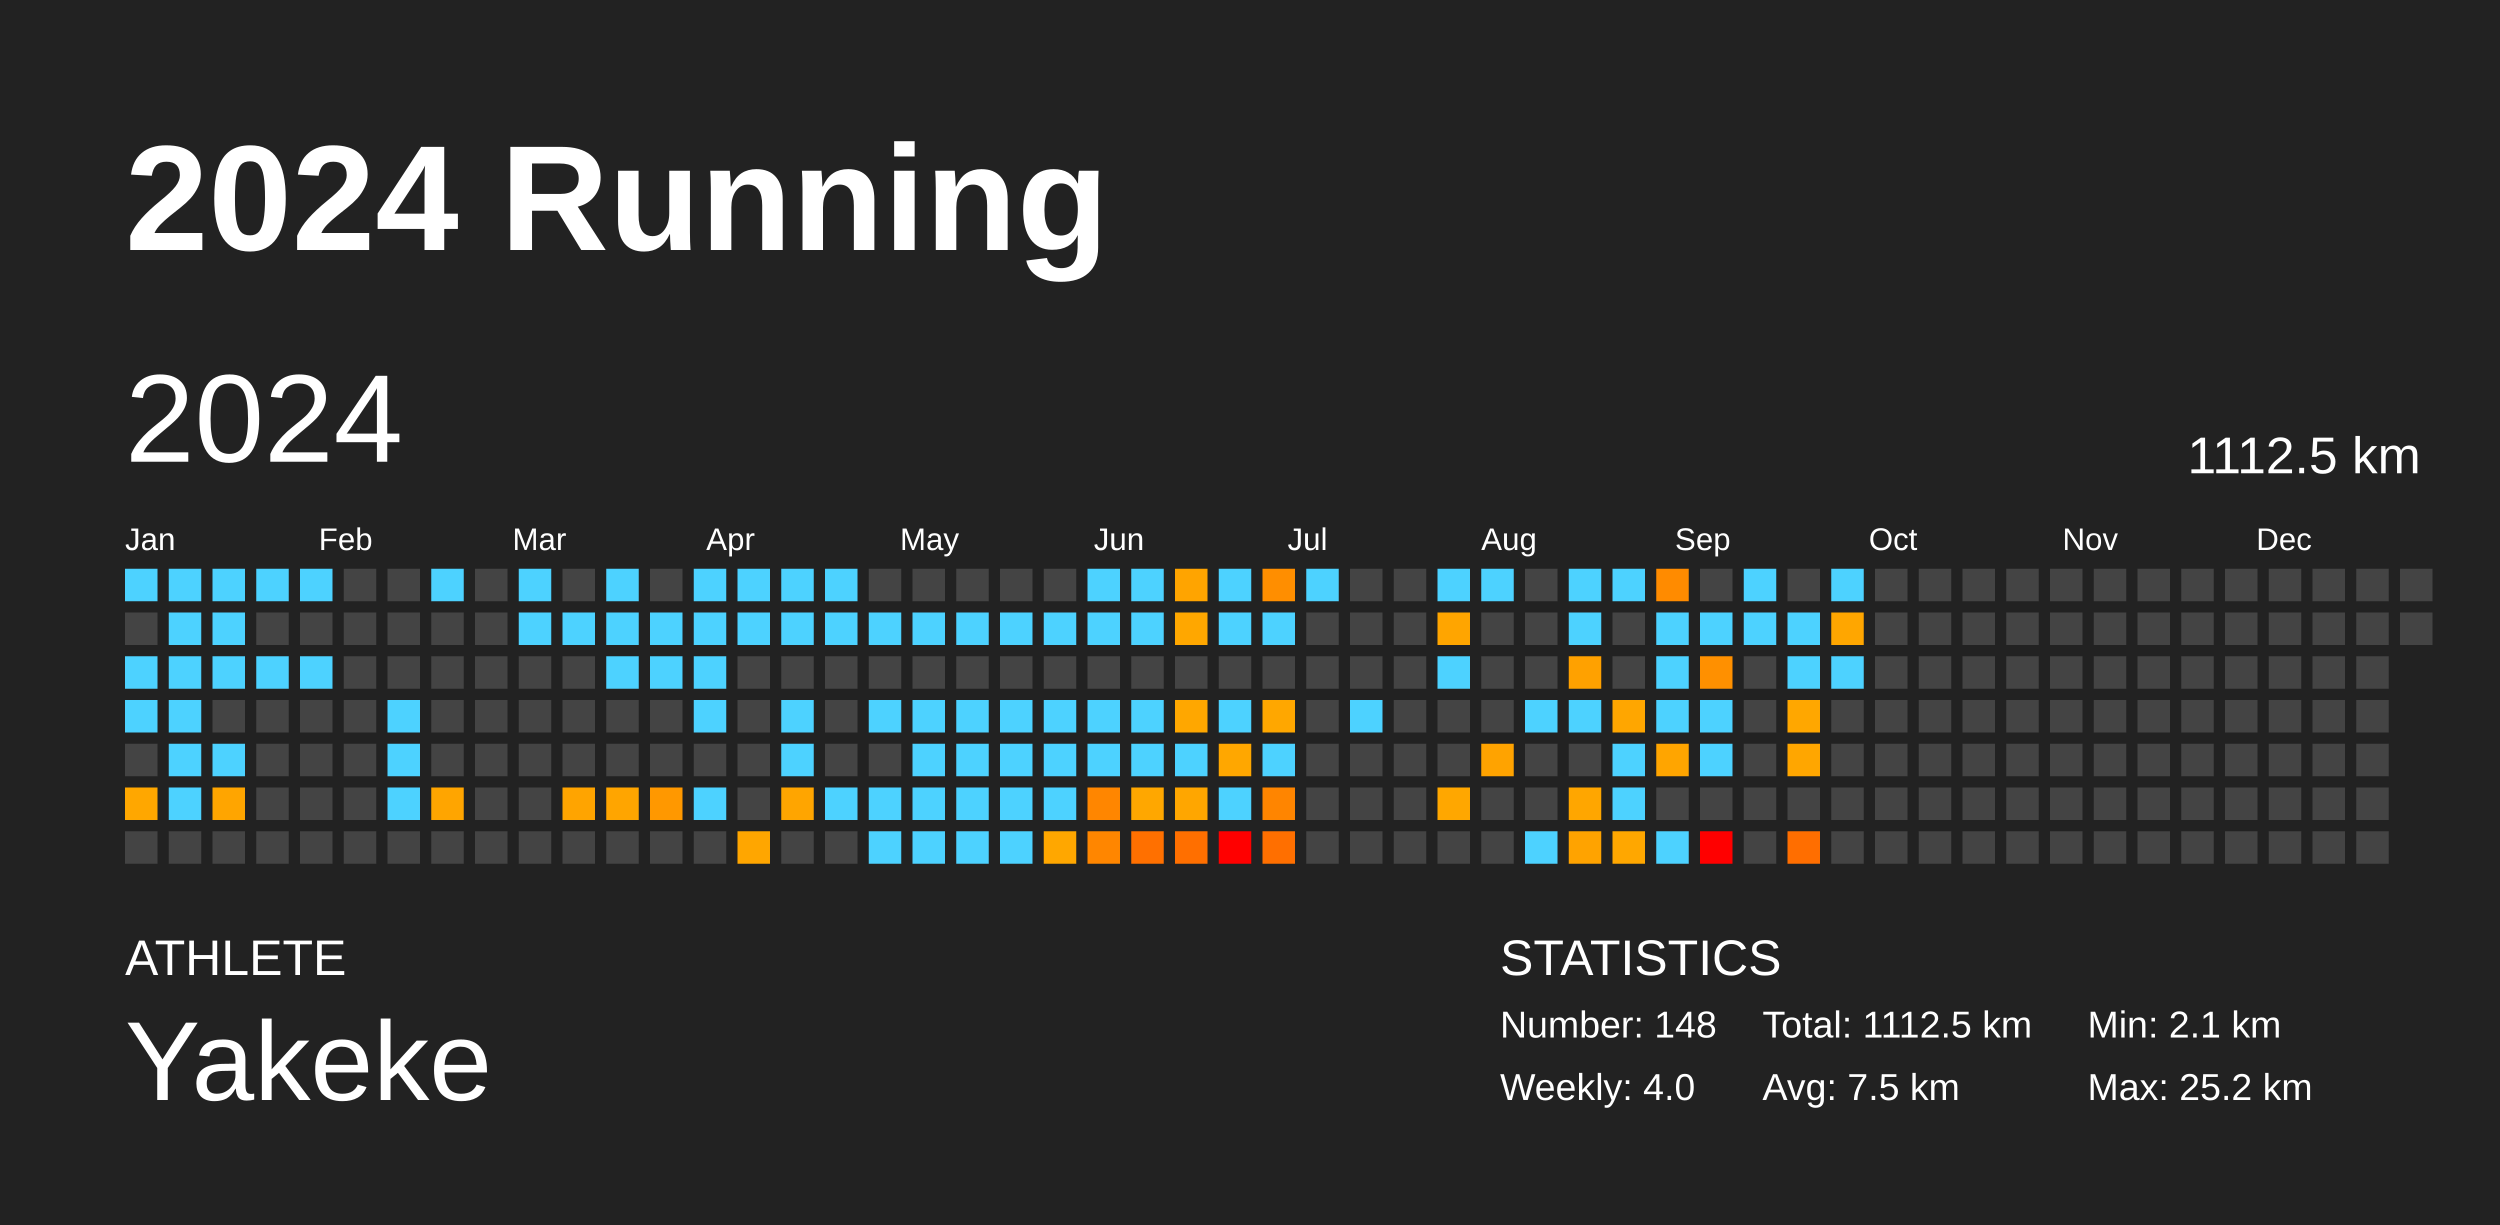
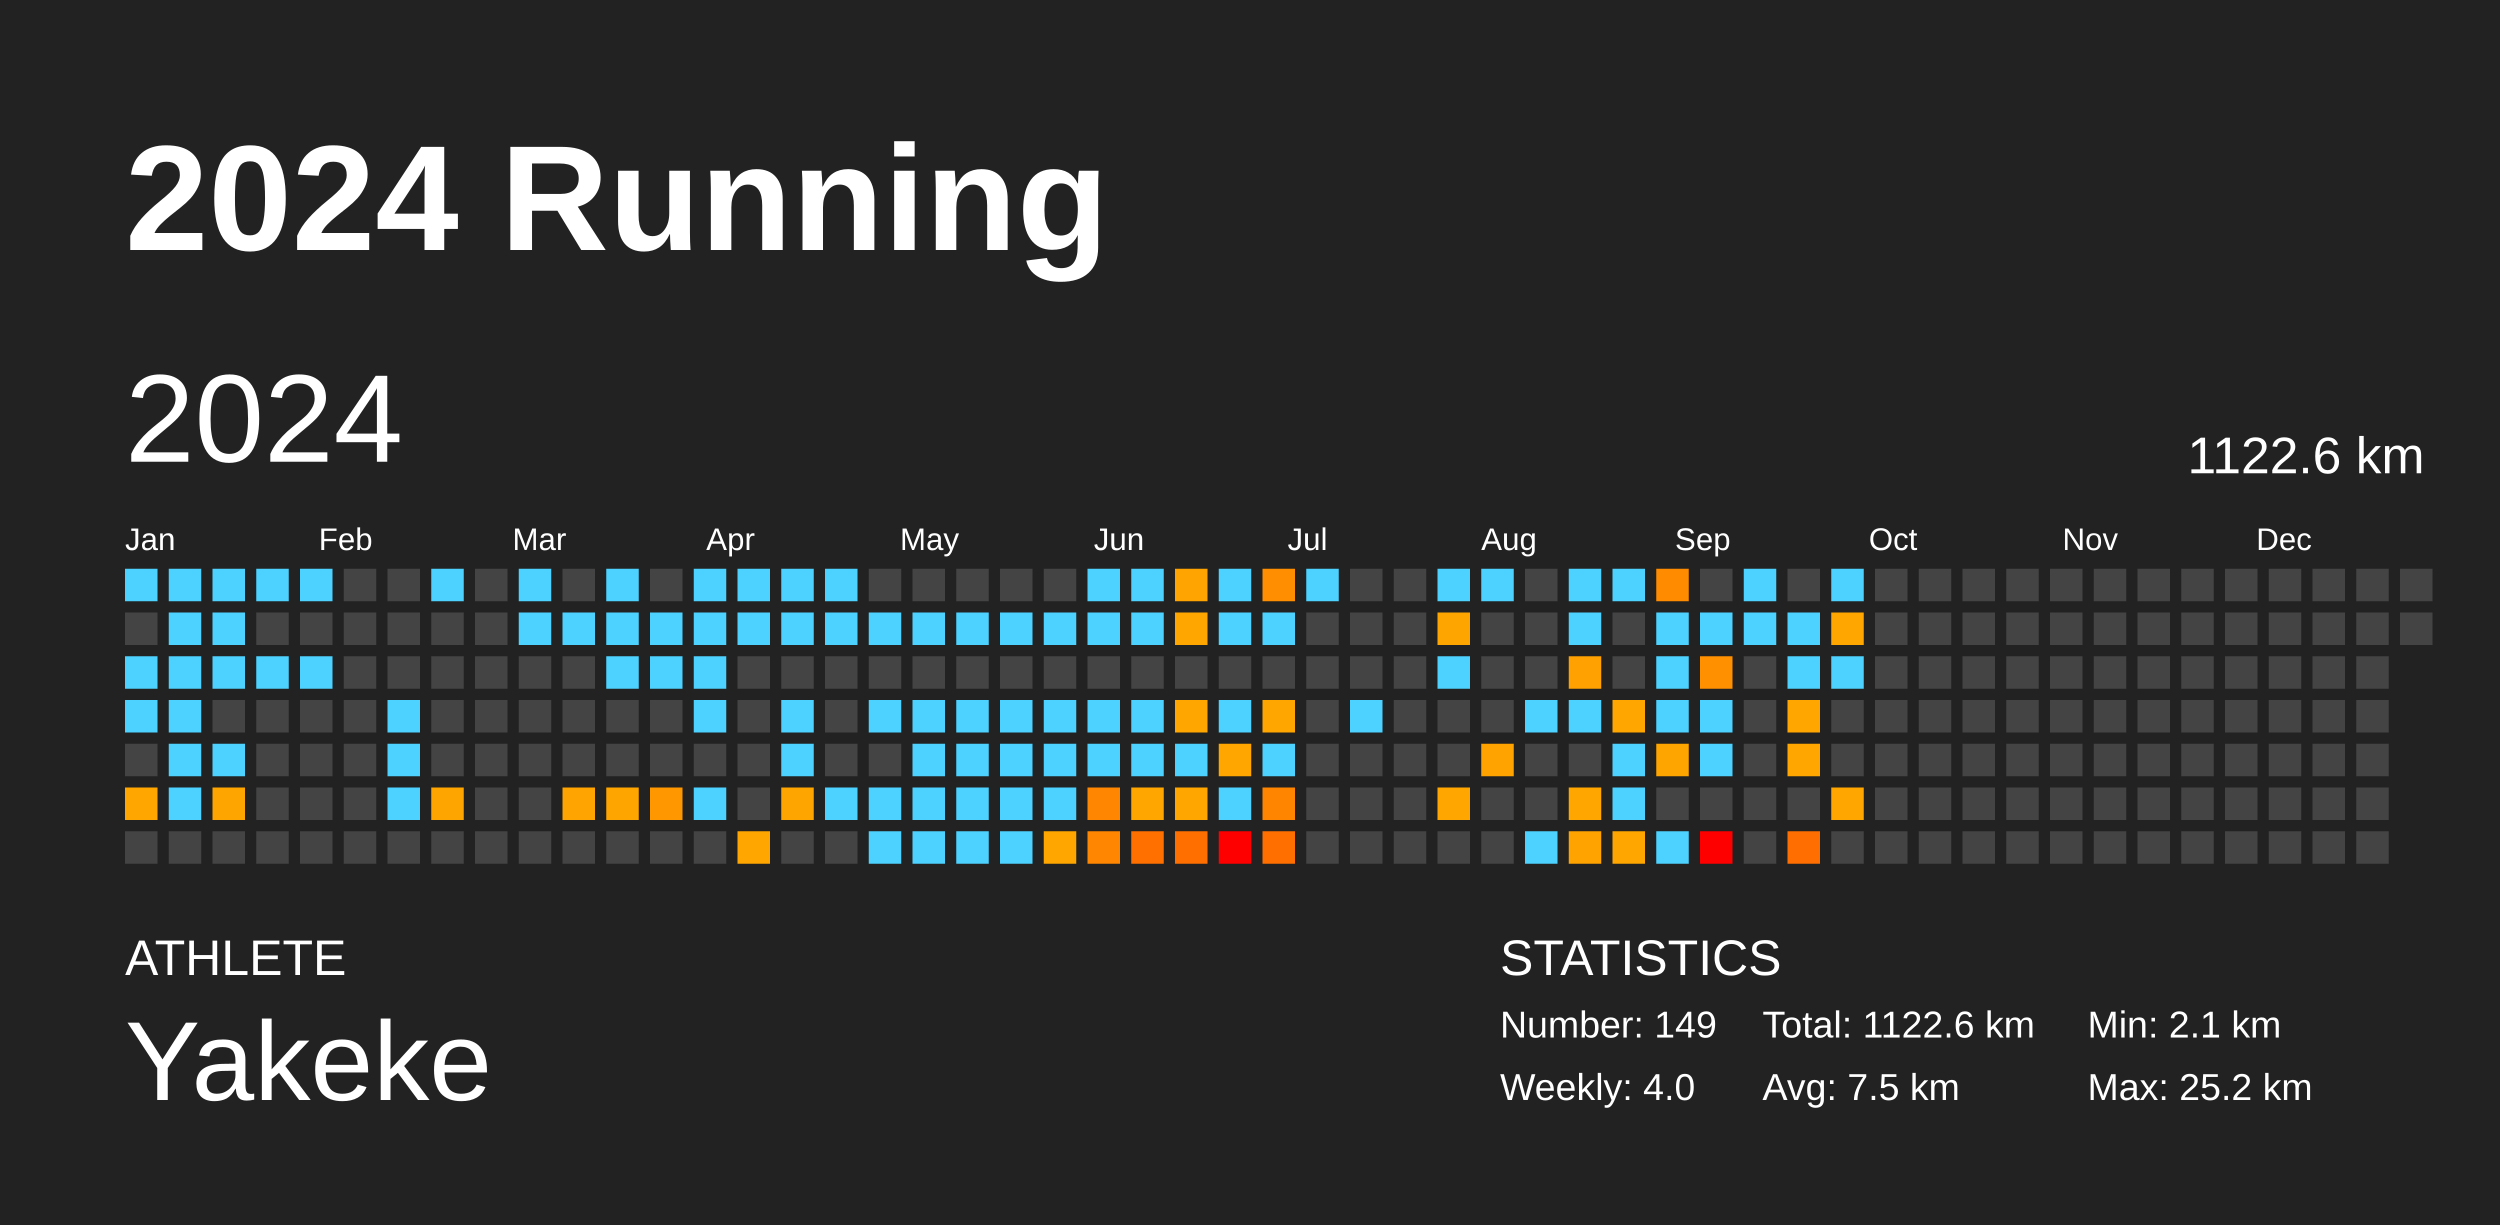
<svg xmlns="http://www.w3.org/2000/svg" baseProfile="full" height="98mm" version="1.1" viewBox="0,0,200,98" width="200mm">
  <defs />
  <rect fill="#222222" height="98" width="200" x="0" y="0" />
  <text fill="#FFFFFF" style="font-size:12px; font-family:Arial; font-weight:bold;" x="10" y="20">2024 Running</text>
  <text fill="#FFFFFF" style="font-size:4px; font-family:Arial" x="10" y="78">ATHLETE</text>
  <text fill="#FFFFFF" style="font-size:9px; font-family:Arial" x="10" y="88">Yakeke</text>
  <text fill="#FFFFFF" style="font-size:4px; font-family:Arial" x="120" y="78">STATISTICS</text>
-   <text fill="#FFFFFF" style="font-size:3px; font-family:Arial" x="120" y="83">Number: 148</text>
+   <text fill="#FFFFFF" style="font-size:3px; font-family:Arial" x="120" y="83">Number: 149</text>
  <text fill="#FFFFFF" style="font-size:3px; font-family:Arial" x="120" y="88">Weekly: 4.0</text>
-   <text fill="#FFFFFF" style="font-size:3px; font-family:Arial" x="141" y="83">Total: 1112.5 km</text>
+   <text fill="#FFFFFF" style="font-size:3px; font-family:Arial" x="141" y="83">Total: 1122.6 km</text>
  <text fill="#FFFFFF" style="font-size:3px; font-family:Arial" x="141" y="88">Avg: 7.5 km</text>
  <text fill="#FFFFFF" style="font-size:3px; font-family:Arial" x="167" y="83">Min: 2.1 km</text>
  <text fill="#FFFFFF" style="font-size:3px; font-family:Arial" x="167" y="88">Max: 25.2 km</text>
  <text dominant-baseline="hanging" fill="#FFFFFF" style="font-size:10.0px; font-family:Arial;" x="10" y="30">2024</text>
-   <text dominant-baseline="hanging" fill="#FFFFFF" style="font-size:4.125px; font-family:Arial;" x="175" y="35">1112.5 km</text>
+   <text dominant-baseline="hanging" fill="#FFFFFF" style="font-size:4.125px; font-family:Arial;" x="175" y="35">1122.6 km</text>
  <text fill="#FFFFFF" style="font-size:2.5px; font-family:Arial" x="10.0" y="44">Jan</text>
  <text fill="#FFFFFF" style="font-size:2.5px; font-family:Arial" x="25.5" y="44">Feb</text>
  <text fill="#FFFFFF" style="font-size:2.5px; font-family:Arial" x="41.0" y="44">Mar</text>
  <text fill="#FFFFFF" style="font-size:2.5px; font-family:Arial" x="56.5" y="44">Apr</text>
  <text fill="#FFFFFF" style="font-size:2.5px; font-family:Arial" x="72.0" y="44">May</text>
  <text fill="#FFFFFF" style="font-size:2.5px; font-family:Arial" x="87.5" y="44">Jun</text>
  <text fill="#FFFFFF" style="font-size:2.5px; font-family:Arial" x="103.0" y="44">Jul</text>
  <text fill="#FFFFFF" style="font-size:2.5px; font-family:Arial" x="118.5" y="44">Aug</text>
  <text fill="#FFFFFF" style="font-size:2.5px; font-family:Arial" x="134.0" y="44">Sep</text>
  <text fill="#FFFFFF" style="font-size:2.5px; font-family:Arial" x="149.5" y="44">Oct</text>
  <text fill="#FFFFFF" style="font-size:2.5px; font-family:Arial" x="165.0" y="44">Nov</text>
  <text fill="#FFFFFF" style="font-size:2.5px; font-family:Arial" x="180.5" y="44">Dec</text>
  <rect fill="#4dd2ff" height="2.6" width="2.6" x="10.0" y="45.5" />
  <rect fill="#444444" height="2.6" width="2.6" x="10.0" y="49.0" />
  <rect fill="#4dd2ff" height="2.6" width="2.6" x="10.0" y="52.5" />
  <rect fill="#4dd2ff" height="2.6" width="2.6" x="10.0" y="56.0" />
  <rect fill="#444444" height="2.6" width="2.6" x="10.0" y="59.5" />
  <rect fill="#ffa700" height="2.6" width="2.6" x="10.0" y="63.0" />
  <rect fill="#444444" height="2.6" width="2.6" x="10.0" y="66.5" />
  <rect fill="#4dd2ff" height="2.6" width="2.6" x="13.5" y="45.5" />
  <rect fill="#4dd2ff" height="2.6" width="2.6" x="13.5" y="49.0" />
  <rect fill="#4dd2ff" height="2.6" width="2.6" x="13.5" y="52.5" />
  <rect fill="#4dd2ff" height="2.6" width="2.6" x="13.5" y="56.0" />
  <rect fill="#4dd2ff" height="2.6" width="2.6" x="13.5" y="59.5" />
  <rect fill="#4dd2ff" height="2.6" width="2.6" x="13.5" y="63.0" />
  <rect fill="#444444" height="2.6" width="2.6" x="13.5" y="66.5" />
  <rect fill="#4dd2ff" height="2.6" width="2.6" x="17.0" y="45.5" />
  <rect fill="#4dd2ff" height="2.6" width="2.6" x="17.0" y="49.0" />
  <rect fill="#4dd2ff" height="2.6" width="2.6" x="17.0" y="52.5" />
  <rect fill="#444444" height="2.6" width="2.6" x="17.0" y="56.0" />
  <rect fill="#4dd2ff" height="2.6" width="2.6" x="17.0" y="59.5" />
  <rect fill="#ffa500" height="2.6" width="2.6" x="17.0" y="63.0" />
  <rect fill="#444444" height="2.6" width="2.6" x="17.0" y="66.5" />
  <rect fill="#4dd2ff" height="2.6" width="2.6" x="20.5" y="45.5" />
  <rect fill="#444444" height="2.6" width="2.6" x="20.5" y="49.0" />
  <rect fill="#4dd2ff" height="2.6" width="2.6" x="20.5" y="52.5" />
  <rect fill="#444444" height="2.6" width="2.6" x="20.5" y="56.0" />
  <rect fill="#444444" height="2.6" width="2.6" x="20.5" y="59.5" />
  <rect fill="#444444" height="2.6" width="2.6" x="20.5" y="63.0" />
  <rect fill="#444444" height="2.6" width="2.6" x="20.5" y="66.5" />
  <rect fill="#4dd2ff" height="2.6" width="2.6" x="24.0" y="45.5" />
  <rect fill="#444444" height="2.6" width="2.6" x="24.0" y="49.0" />
  <rect fill="#4dd2ff" height="2.6" width="2.6" x="24.0" y="52.5" />
  <rect fill="#444444" height="2.6" width="2.6" x="24.0" y="56.0" />
  <rect fill="#444444" height="2.6" width="2.6" x="24.0" y="59.5" />
  <rect fill="#444444" height="2.6" width="2.6" x="24.0" y="63.0" />
  <rect fill="#444444" height="2.6" width="2.6" x="24.0" y="66.5" />
  <rect fill="#444444" height="2.6" width="2.6" x="27.5" y="45.5" />
  <rect fill="#444444" height="2.6" width="2.6" x="27.5" y="49.0" />
  <rect fill="#444444" height="2.6" width="2.6" x="27.5" y="52.5" />
  <rect fill="#444444" height="2.6" width="2.6" x="27.5" y="56.0" />
  <rect fill="#444444" height="2.6" width="2.6" x="27.5" y="59.5" />
  <rect fill="#444444" height="2.6" width="2.6" x="27.5" y="63.0" />
  <rect fill="#444444" height="2.6" width="2.6" x="27.5" y="66.5" />
  <rect fill="#444444" height="2.6" width="2.6" x="31.0" y="45.5" />
  <rect fill="#444444" height="2.6" width="2.6" x="31.0" y="49.0" />
  <rect fill="#444444" height="2.6" width="2.6" x="31.0" y="52.5" />
  <rect fill="#4dd2ff" height="2.6" width="2.6" x="31.0" y="56.0" />
  <rect fill="#4dd2ff" height="2.6" width="2.6" x="31.0" y="59.5" />
  <rect fill="#4dd2ff" height="2.6" width="2.6" x="31.0" y="63.0" />
  <rect fill="#444444" height="2.6" width="2.6" x="31.0" y="66.5" />
  <rect fill="#4dd2ff" height="2.6" width="2.6" x="34.5" y="45.5" />
  <rect fill="#444444" height="2.6" width="2.6" x="34.5" y="49.0" />
  <rect fill="#444444" height="2.6" width="2.6" x="34.5" y="52.5" />
  <rect fill="#444444" height="2.6" width="2.6" x="34.5" y="56.0" />
  <rect fill="#444444" height="2.6" width="2.6" x="34.5" y="59.5" />
  <rect fill="#ffa500" height="2.6" width="2.6" x="34.5" y="63.0" />
  <rect fill="#444444" height="2.6" width="2.6" x="34.5" y="66.5" />
  <rect fill="#444444" height="2.6" width="2.6" x="38.0" y="45.5" />
  <rect fill="#444444" height="2.6" width="2.6" x="38.0" y="49.0" />
  <rect fill="#444444" height="2.6" width="2.6" x="38.0" y="52.5" />
  <rect fill="#444444" height="2.6" width="2.6" x="38.0" y="56.0" />
  <rect fill="#444444" height="2.6" width="2.6" x="38.0" y="59.5" />
  <rect fill="#444444" height="2.6" width="2.6" x="38.0" y="63.0" />
  <rect fill="#444444" height="2.6" width="2.6" x="38.0" y="66.5" />
  <rect fill="#4dd2ff" height="2.6" width="2.6" x="41.5" y="45.5" />
  <rect fill="#4dd2ff" height="2.6" width="2.6" x="41.5" y="49.0" />
  <rect fill="#444444" height="2.6" width="2.6" x="41.5" y="52.5" />
  <rect fill="#444444" height="2.6" width="2.6" x="41.5" y="56.0" />
  <rect fill="#444444" height="2.6" width="2.6" x="41.5" y="59.5" />
  <rect fill="#444444" height="2.6" width="2.6" x="41.5" y="63.0" />
  <rect fill="#444444" height="2.6" width="2.6" x="41.5" y="66.5" />
  <rect fill="#444444" height="2.6" width="2.6" x="45.0" y="45.5" />
  <rect fill="#4dd2ff" height="2.6" width="2.6" x="45.0" y="49.0" />
  <rect fill="#444444" height="2.6" width="2.6" x="45.0" y="52.5" />
  <rect fill="#444444" height="2.6" width="2.6" x="45.0" y="56.0" />
  <rect fill="#444444" height="2.6" width="2.6" x="45.0" y="59.5" />
  <rect fill="#ffa400" height="2.6" width="2.6" x="45.0" y="63.0" />
  <rect fill="#444444" height="2.6" width="2.6" x="45.0" y="66.5" />
  <rect fill="#4dd2ff" height="2.6" width="2.6" x="48.5" y="45.5" />
  <rect fill="#4dd2ff" height="2.6" width="2.6" x="48.5" y="49.0" />
  <rect fill="#4dd2ff" height="2.6" width="2.6" x="48.5" y="52.5" />
  <rect fill="#444444" height="2.6" width="2.6" x="48.5" y="56.0" />
  <rect fill="#444444" height="2.6" width="2.6" x="48.5" y="59.5" />
  <rect fill="#ffa500" height="2.6" width="2.6" x="48.5" y="63.0" />
  <rect fill="#444444" height="2.6" width="2.6" x="48.5" y="66.5" />
  <rect fill="#444444" height="2.6" width="2.6" x="52.0" y="45.5" />
  <rect fill="#4dd2ff" height="2.6" width="2.6" x="52.0" y="49.0" />
  <rect fill="#4dd2ff" height="2.6" width="2.6" x="52.0" y="52.5" />
  <rect fill="#444444" height="2.6" width="2.6" x="52.0" y="56.0" />
  <rect fill="#444444" height="2.6" width="2.6" x="52.0" y="59.5" />
  <rect fill="#ff9800" height="2.6" width="2.6" x="52.0" y="63.0" />
  <rect fill="#444444" height="2.6" width="2.6" x="52.0" y="66.5" />
  <rect fill="#4dd2ff" height="2.6" width="2.6" x="55.5" y="45.5" />
  <rect fill="#4dd2ff" height="2.6" width="2.6" x="55.5" y="49.0" />
  <rect fill="#4dd2ff" height="2.6" width="2.6" x="55.5" y="52.5" />
  <rect fill="#4dd2ff" height="2.6" width="2.6" x="55.5" y="56.0" />
  <rect fill="#444444" height="2.6" width="2.6" x="55.5" y="59.5" />
  <rect fill="#4dd2ff" height="2.6" width="2.6" x="55.5" y="63.0" />
  <rect fill="#444444" height="2.6" width="2.6" x="55.5" y="66.5" />
  <rect fill="#4dd2ff" height="2.6" width="2.6" x="59.0" y="45.5" />
  <rect fill="#4dd2ff" height="2.6" width="2.6" x="59.0" y="49.0" />
  <rect fill="#444444" height="2.6" width="2.6" x="59.0" y="52.5" />
  <rect fill="#444444" height="2.6" width="2.6" x="59.0" y="56.0" />
  <rect fill="#444444" height="2.6" width="2.6" x="59.0" y="59.5" />
  <rect fill="#444444" height="2.6" width="2.6" x="59.0" y="63.0" />
  <rect fill="#ffa600" height="2.6" width="2.6" x="59.0" y="66.5" />
  <rect fill="#4dd2ff" height="2.6" width="2.6" x="62.5" y="45.5" />
  <rect fill="#4dd2ff" height="2.6" width="2.6" x="62.5" y="49.0" />
  <rect fill="#444444" height="2.6" width="2.6" x="62.5" y="52.5" />
  <rect fill="#4dd2ff" height="2.6" width="2.6" x="62.5" y="56.0" />
  <rect fill="#4dd2ff" height="2.6" width="2.6" x="62.5" y="59.5" />
  <rect fill="#ffa500" height="2.6" width="2.6" x="62.5" y="63.0" />
  <rect fill="#444444" height="2.6" width="2.6" x="62.5" y="66.5" />
  <rect fill="#4dd2ff" height="2.6" width="2.6" x="66.0" y="45.5" />
  <rect fill="#4dd2ff" height="2.6" width="2.6" x="66.0" y="49.0" />
  <rect fill="#444444" height="2.6" width="2.6" x="66.0" y="52.5" />
  <rect fill="#444444" height="2.6" width="2.6" x="66.0" y="56.0" />
  <rect fill="#444444" height="2.6" width="2.6" x="66.0" y="59.5" />
  <rect fill="#4dd2ff" height="2.6" width="2.6" x="66.0" y="63.0" />
  <rect fill="#444444" height="2.6" width="2.6" x="66.0" y="66.5" />
  <rect fill="#444444" height="2.6" width="2.6" x="69.5" y="45.5" />
  <rect fill="#4dd2ff" height="2.6" width="2.6" x="69.5" y="49.0" />
  <rect fill="#444444" height="2.6" width="2.6" x="69.5" y="52.5" />
  <rect fill="#4dd2ff" height="2.6" width="2.6" x="69.5" y="56.0" />
  <rect fill="#444444" height="2.6" width="2.6" x="69.5" y="59.5" />
  <rect fill="#4dd2ff" height="2.6" width="2.6" x="69.5" y="63.0" />
  <rect fill="#4dd2ff" height="2.6" width="2.6" x="69.5" y="66.5" />
  <rect fill="#444444" height="2.6" width="2.6" x="73.0" y="45.5" />
  <rect fill="#4dd2ff" height="2.6" width="2.6" x="73.0" y="49.0" />
  <rect fill="#444444" height="2.6" width="2.6" x="73.0" y="52.5" />
  <rect fill="#4dd2ff" height="2.6" width="2.6" x="73.0" y="56.0" />
  <rect fill="#4dd2ff" height="2.6" width="2.6" x="73.0" y="59.5" />
  <rect fill="#4dd2ff" height="2.6" width="2.6" x="73.0" y="63.0" />
  <rect fill="#4dd2ff" height="2.6" width="2.6" x="73.0" y="66.5" />
  <rect fill="#444444" height="2.6" width="2.6" x="76.5" y="45.5" />
  <rect fill="#4dd2ff" height="2.6" width="2.6" x="76.5" y="49.0" />
  <rect fill="#444444" height="2.6" width="2.6" x="76.5" y="52.5" />
  <rect fill="#4dd2ff" height="2.6" width="2.6" x="76.5" y="56.0" />
  <rect fill="#4dd2ff" height="2.6" width="2.6" x="76.5" y="59.5" />
  <rect fill="#4dd2ff" height="2.6" width="2.6" x="76.5" y="63.0" />
  <rect fill="#4dd2ff" height="2.6" width="2.6" x="76.5" y="66.5" />
  <rect fill="#444444" height="2.6" width="2.6" x="80.0" y="45.5" />
  <rect fill="#4dd2ff" height="2.6" width="2.6" x="80.0" y="49.0" />
  <rect fill="#444444" height="2.6" width="2.6" x="80.0" y="52.5" />
  <rect fill="#4dd2ff" height="2.6" width="2.6" x="80.0" y="56.0" />
  <rect fill="#4dd2ff" height="2.6" width="2.6" x="80.0" y="59.5" />
  <rect fill="#4dd2ff" height="2.6" width="2.6" x="80.0" y="63.0" />
  <rect fill="#4dd2ff" height="2.6" width="2.6" x="80.0" y="66.5" />
  <rect fill="#444444" height="2.6" width="2.6" x="83.5" y="45.5" />
  <rect fill="#4dd2ff" height="2.6" width="2.6" x="83.5" y="49.0" />
  <rect fill="#444444" height="2.6" width="2.6" x="83.5" y="52.5" />
  <rect fill="#4dd2ff" height="2.6" width="2.6" x="83.5" y="56.0" />
  <rect fill="#4dd2ff" height="2.6" width="2.6" x="83.5" y="59.5" />
  <rect fill="#4dd2ff" height="2.6" width="2.6" x="83.5" y="63.0" />
  <rect fill="#ffa700" height="2.6" width="2.6" x="83.5" y="66.5" />
  <rect fill="#4dd2ff" height="2.6" width="2.6" x="87.0" y="45.5" />
  <rect fill="#4dd2ff" height="2.6" width="2.6" x="87.0" y="49.0" />
  <rect fill="#444444" height="2.6" width="2.6" x="87.0" y="52.5" />
  <rect fill="#4dd2ff" height="2.6" width="2.6" x="87.0" y="56.0" />
  <rect fill="#4dd2ff" height="2.6" width="2.6" x="87.0" y="59.5" />
  <rect fill="#ff8600" height="2.6" width="2.6" x="87.0" y="63.0" />
  <rect fill="#ff8600" height="2.6" width="2.6" x="87.0" y="66.5" />
  <rect fill="#4dd2ff" height="2.6" width="2.6" x="90.5" y="45.5" />
  <rect fill="#4dd2ff" height="2.6" width="2.6" x="90.5" y="49.0" />
  <rect fill="#444444" height="2.6" width="2.6" x="90.5" y="52.5" />
  <rect fill="#4dd2ff" height="2.6" width="2.6" x="90.5" y="56.0" />
  <rect fill="#4dd2ff" height="2.6" width="2.6" x="90.5" y="59.5" />
  <rect fill="#ffa700" height="2.6" width="2.6" x="90.5" y="63.0" />
  <rect fill="#ff7000" height="2.6" width="2.6" x="90.5" y="66.5" />
  <rect fill="#ffa400" height="2.6" width="2.6" x="94.0" y="45.5" />
  <rect fill="#ffa700" height="2.6" width="2.6" x="94.0" y="49.0" />
  <rect fill="#444444" height="2.6" width="2.6" x="94.0" y="52.5" />
  <rect fill="#ffa700" height="2.6" width="2.6" x="94.0" y="56.0" />
  <rect fill="#4dd2ff" height="2.6" width="2.6" x="94.0" y="59.5" />
  <rect fill="#ffa600" height="2.6" width="2.6" x="94.0" y="63.0" />
  <rect fill="#ff6f00" height="2.6" width="2.6" x="94.0" y="66.5" />
  <rect fill="#4dd2ff" height="2.6" width="2.6" x="97.5" y="45.5" />
  <rect fill="#4dd2ff" height="2.6" width="2.6" x="97.5" y="49.0" />
  <rect fill="#444444" height="2.6" width="2.6" x="97.5" y="52.5" />
  <rect fill="#4dd2ff" height="2.6" width="2.6" x="97.5" y="56.0" />
  <rect fill="#ffa700" height="2.6" width="2.6" x="97.5" y="59.5" />
  <rect fill="#4dd2ff" height="2.6" width="2.6" x="97.5" y="63.0" />
  <rect fill="red" height="2.6" width="2.6" x="97.5" y="66.5" />
  <rect fill="#ff8e00" height="2.6" width="2.6" x="101.0" y="45.5" />
  <rect fill="#4dd2ff" height="2.6" width="2.6" x="101.0" y="49.0" />
  <rect fill="#444444" height="2.6" width="2.6" x="101.0" y="52.5" />
  <rect fill="#ffa700" height="2.6" width="2.6" x="101.0" y="56.0" />
  <rect fill="#4dd2ff" height="2.6" width="2.6" x="101.0" y="59.5" />
  <rect fill="#ff8500" height="2.6" width="2.6" x="101.0" y="63.0" />
  <rect fill="#ff6f00" height="2.6" width="2.6" x="101.0" y="66.5" />
  <rect fill="#4dd2ff" height="2.6" width="2.6" x="104.5" y="45.5" />
  <rect fill="#444444" height="2.6" width="2.6" x="104.5" y="49.0" />
  <rect fill="#444444" height="2.6" width="2.6" x="104.5" y="52.5" />
  <rect fill="#444444" height="2.6" width="2.6" x="104.5" y="56.0" />
  <rect fill="#444444" height="2.6" width="2.6" x="104.5" y="59.5" />
  <rect fill="#444444" height="2.6" width="2.6" x="104.5" y="63.0" />
  <rect fill="#444444" height="2.6" width="2.6" x="104.5" y="66.5" />
  <rect fill="#444444" height="2.6" width="2.6" x="108.0" y="45.5" />
  <rect fill="#444444" height="2.6" width="2.6" x="108.0" y="49.0" />
  <rect fill="#444444" height="2.6" width="2.6" x="108.0" y="52.5" />
  <rect fill="#4dd2ff" height="2.6" width="2.6" x="108.0" y="56.0" />
  <rect fill="#444444" height="2.6" width="2.6" x="108.0" y="59.5" />
  <rect fill="#444444" height="2.6" width="2.6" x="108.0" y="63.0" />
  <rect fill="#444444" height="2.6" width="2.6" x="108.0" y="66.5" />
  <rect fill="#444444" height="2.6" width="2.6" x="111.5" y="45.5" />
  <rect fill="#444444" height="2.6" width="2.6" x="111.5" y="49.0" />
  <rect fill="#444444" height="2.6" width="2.6" x="111.5" y="52.5" />
  <rect fill="#444444" height="2.6" width="2.6" x="111.5" y="56.0" />
  <rect fill="#444444" height="2.6" width="2.6" x="111.5" y="59.5" />
  <rect fill="#444444" height="2.6" width="2.6" x="111.5" y="63.0" />
  <rect fill="#444444" height="2.6" width="2.6" x="111.5" y="66.5" />
  <rect fill="#4dd2ff" height="2.6" width="2.6" x="115.0" y="45.5" />
  <rect fill="#ffa500" height="2.6" width="2.6" x="115.0" y="49.0" />
  <rect fill="#4dd2ff" height="2.6" width="2.6" x="115.0" y="52.5" />
  <rect fill="#444444" height="2.6" width="2.6" x="115.0" y="56.0" />
  <rect fill="#444444" height="2.6" width="2.6" x="115.0" y="59.5" />
  <rect fill="#ffa700" height="2.6" width="2.6" x="115.0" y="63.0" />
  <rect fill="#444444" height="2.6" width="2.6" x="115.0" y="66.5" />
  <rect fill="#4dd2ff" height="2.6" width="2.6" x="118.5" y="45.5" />
  <rect fill="#444444" height="2.6" width="2.6" x="118.5" y="49.0" />
  <rect fill="#444444" height="2.6" width="2.6" x="118.5" y="52.5" />
  <rect fill="#444444" height="2.6" width="2.6" x="118.5" y="56.0" />
  <rect fill="#ffa300" height="2.6" width="2.6" x="118.5" y="59.5" />
  <rect fill="#444444" height="2.6" width="2.6" x="118.5" y="63.0" />
  <rect fill="#444444" height="2.6" width="2.6" x="118.5" y="66.5" />
  <rect fill="#444444" height="2.6" width="2.6" x="122.0" y="45.5" />
  <rect fill="#444444" height="2.6" width="2.6" x="122.0" y="49.0" />
  <rect fill="#444444" height="2.6" width="2.6" x="122.0" y="52.5" />
  <rect fill="#4dd2ff" height="2.6" width="2.6" x="122.0" y="56.0" />
  <rect fill="#444444" height="2.6" width="2.6" x="122.0" y="59.5" />
  <rect fill="#444444" height="2.6" width="2.6" x="122.0" y="63.0" />
  <rect fill="#4dd2ff" height="2.6" width="2.6" x="122.0" y="66.5" />
  <rect fill="#4dd2ff" height="2.6" width="2.6" x="125.5" y="45.5" />
  <rect fill="#4dd2ff" height="2.6" width="2.6" x="125.5" y="49.0" />
  <rect fill="#ffa100" height="2.6" width="2.6" x="125.5" y="52.5" />
  <rect fill="#4dd2ff" height="2.6" width="2.6" x="125.5" y="56.0" />
  <rect fill="#444444" height="2.6" width="2.6" x="125.5" y="59.5" />
  <rect fill="#ffa600" height="2.6" width="2.6" x="125.5" y="63.0" />
  <rect fill="#ffa300" height="2.6" width="2.6" x="125.5" y="66.5" />
  <rect fill="#4dd2ff" height="2.6" width="2.6" x="129.0" y="45.5" />
  <rect fill="#444444" height="2.6" width="2.6" x="129.0" y="49.0" />
  <rect fill="#444444" height="2.6" width="2.6" x="129.0" y="52.5" />
  <rect fill="#ffa600" height="2.6" width="2.6" x="129.0" y="56.0" />
  <rect fill="#4dd2ff" height="2.6" width="2.6" x="129.0" y="59.5" />
  <rect fill="#4dd2ff" height="2.6" width="2.6" x="129.0" y="63.0" />
  <rect fill="#ffa700" height="2.6" width="2.6" x="129.0" y="66.5" />
  <rect fill="#ff8b00" height="2.6" width="2.6" x="132.5" y="45.5" />
  <rect fill="#4dd2ff" height="2.6" width="2.6" x="132.5" y="49.0" />
  <rect fill="#4dd2ff" height="2.6" width="2.6" x="132.5" y="52.5" />
  <rect fill="#4dd2ff" height="2.6" width="2.6" x="132.5" y="56.0" />
  <rect fill="#ffa500" height="2.6" width="2.6" x="132.5" y="59.5" />
  <rect fill="#444444" height="2.6" width="2.6" x="132.5" y="63.0" />
  <rect fill="#4dd2ff" height="2.6" width="2.6" x="132.5" y="66.5" />
  <rect fill="#444444" height="2.6" width="2.6" x="136.0" y="45.5" />
  <rect fill="#4dd2ff" height="2.6" width="2.6" x="136.0" y="49.0" />
  <rect fill="#ff9000" height="2.6" width="2.6" x="136.0" y="52.5" />
  <rect fill="#4dd2ff" height="2.6" width="2.6" x="136.0" y="56.0" />
  <rect fill="#4dd2ff" height="2.6" width="2.6" x="136.0" y="59.5" />
  <rect fill="#444444" height="2.6" width="2.6" x="136.0" y="63.0" />
  <rect fill="red" height="2.6" width="2.6" x="136.0" y="66.5" />
  <rect fill="#4dd2ff" height="2.6" width="2.6" x="139.5" y="45.5" />
  <rect fill="#4dd2ff" height="2.6" width="2.6" x="139.5" y="49.0" />
  <rect fill="#444444" height="2.6" width="2.6" x="139.5" y="52.5" />
  <rect fill="#444444" height="2.6" width="2.6" x="139.5" y="56.0" />
  <rect fill="#444444" height="2.6" width="2.6" x="139.5" y="59.5" />
  <rect fill="#444444" height="2.6" width="2.6" x="139.5" y="63.0" />
  <rect fill="#444444" height="2.6" width="2.6" x="139.5" y="66.5" />
  <rect fill="#444444" height="2.6" width="2.6" x="143.0" y="45.5" />
  <rect fill="#4dd2ff" height="2.6" width="2.6" x="143.0" y="49.0" />
  <rect fill="#4dd2ff" height="2.6" width="2.6" x="143.0" y="52.5" />
  <rect fill="#ffa700" height="2.6" width="2.6" x="143.0" y="56.0" />
  <rect fill="#ffa600" height="2.6" width="2.6" x="143.0" y="59.5" />
  <rect fill="#444444" height="2.6" width="2.6" x="143.0" y="63.0" />
  <rect fill="#ff6e00" height="2.6" width="2.6" x="143.0" y="66.5" />
  <rect fill="#4dd2ff" height="2.6" width="2.6" x="146.5" y="45.5" />
  <rect fill="#ffa600" height="2.6" width="2.6" x="146.5" y="49.0" />
  <rect fill="#4dd2ff" height="2.6" width="2.6" x="146.5" y="52.5" />
  <rect fill="#444444" height="2.6" width="2.6" x="146.5" y="56.0" />
  <rect fill="#444444" height="2.6" width="2.6" x="146.5" y="59.5" />
-   <rect fill="#444444" height="2.6" width="2.6" x="146.5" y="63.0" />
+   <rect fill="#ffa600" height="2.6" width="2.6" x="146.5" y="63.0" />
  <rect fill="#444444" height="2.6" width="2.6" x="146.5" y="66.5" />
  <rect fill="#444444" height="2.6" width="2.6" x="150.0" y="45.5" />
  <rect fill="#444444" height="2.6" width="2.6" x="150.0" y="49.0" />
  <rect fill="#444444" height="2.6" width="2.6" x="150.0" y="52.5" />
  <rect fill="#444444" height="2.6" width="2.6" x="150.0" y="56.0" />
  <rect fill="#444444" height="2.6" width="2.6" x="150.0" y="59.5" />
  <rect fill="#444444" height="2.6" width="2.6" x="150.0" y="63.0" />
  <rect fill="#444444" height="2.6" width="2.6" x="150.0" y="66.5" />
  <rect fill="#444444" height="2.6" width="2.6" x="153.5" y="45.5" />
  <rect fill="#444444" height="2.6" width="2.6" x="153.5" y="49.0" />
  <rect fill="#444444" height="2.6" width="2.6" x="153.5" y="52.5" />
  <rect fill="#444444" height="2.6" width="2.6" x="153.5" y="56.0" />
  <rect fill="#444444" height="2.6" width="2.6" x="153.5" y="59.5" />
  <rect fill="#444444" height="2.6" width="2.6" x="153.5" y="63.0" />
  <rect fill="#444444" height="2.6" width="2.6" x="153.5" y="66.5" />
  <rect fill="#444444" height="2.6" width="2.6" x="157.0" y="45.5" />
  <rect fill="#444444" height="2.6" width="2.6" x="157.0" y="49.0" />
  <rect fill="#444444" height="2.6" width="2.6" x="157.0" y="52.5" />
  <rect fill="#444444" height="2.6" width="2.6" x="157.0" y="56.0" />
  <rect fill="#444444" height="2.6" width="2.6" x="157.0" y="59.5" />
  <rect fill="#444444" height="2.6" width="2.6" x="157.0" y="63.0" />
  <rect fill="#444444" height="2.6" width="2.6" x="157.0" y="66.5" />
  <rect fill="#444444" height="2.6" width="2.6" x="160.5" y="45.5" />
  <rect fill="#444444" height="2.6" width="2.6" x="160.5" y="49.0" />
  <rect fill="#444444" height="2.6" width="2.6" x="160.5" y="52.5" />
  <rect fill="#444444" height="2.6" width="2.6" x="160.5" y="56.0" />
  <rect fill="#444444" height="2.6" width="2.6" x="160.5" y="59.5" />
  <rect fill="#444444" height="2.6" width="2.6" x="160.5" y="63.0" />
  <rect fill="#444444" height="2.6" width="2.6" x="160.5" y="66.5" />
  <rect fill="#444444" height="2.6" width="2.6" x="164.0" y="45.5" />
  <rect fill="#444444" height="2.6" width="2.6" x="164.0" y="49.0" />
  <rect fill="#444444" height="2.6" width="2.6" x="164.0" y="52.5" />
  <rect fill="#444444" height="2.6" width="2.6" x="164.0" y="56.0" />
  <rect fill="#444444" height="2.6" width="2.6" x="164.0" y="59.5" />
  <rect fill="#444444" height="2.6" width="2.6" x="164.0" y="63.0" />
  <rect fill="#444444" height="2.6" width="2.6" x="164.0" y="66.5" />
  <rect fill="#444444" height="2.6" width="2.6" x="167.5" y="45.5" />
  <rect fill="#444444" height="2.6" width="2.6" x="167.5" y="49.0" />
  <rect fill="#444444" height="2.6" width="2.6" x="167.5" y="52.5" />
  <rect fill="#444444" height="2.6" width="2.6" x="167.5" y="56.0" />
  <rect fill="#444444" height="2.6" width="2.6" x="167.5" y="59.5" />
  <rect fill="#444444" height="2.6" width="2.6" x="167.5" y="63.0" />
  <rect fill="#444444" height="2.6" width="2.6" x="167.5" y="66.5" />
  <rect fill="#444444" height="2.6" width="2.6" x="171.0" y="45.5" />
  <rect fill="#444444" height="2.6" width="2.6" x="171.0" y="49.0" />
  <rect fill="#444444" height="2.6" width="2.6" x="171.0" y="52.5" />
  <rect fill="#444444" height="2.6" width="2.6" x="171.0" y="56.0" />
  <rect fill="#444444" height="2.6" width="2.6" x="171.0" y="59.5" />
  <rect fill="#444444" height="2.6" width="2.6" x="171.0" y="63.0" />
  <rect fill="#444444" height="2.6" width="2.6" x="171.0" y="66.5" />
  <rect fill="#444444" height="2.6" width="2.6" x="174.5" y="45.5" />
  <rect fill="#444444" height="2.6" width="2.6" x="174.5" y="49.0" />
  <rect fill="#444444" height="2.6" width="2.6" x="174.5" y="52.5" />
  <rect fill="#444444" height="2.6" width="2.6" x="174.5" y="56.0" />
  <rect fill="#444444" height="2.6" width="2.6" x="174.5" y="59.5" />
  <rect fill="#444444" height="2.6" width="2.6" x="174.5" y="63.0" />
  <rect fill="#444444" height="2.6" width="2.6" x="174.5" y="66.5" />
  <rect fill="#444444" height="2.6" width="2.6" x="178.0" y="45.5" />
  <rect fill="#444444" height="2.6" width="2.6" x="178.0" y="49.0" />
  <rect fill="#444444" height="2.6" width="2.6" x="178.0" y="52.5" />
  <rect fill="#444444" height="2.6" width="2.6" x="178.0" y="56.0" />
  <rect fill="#444444" height="2.6" width="2.6" x="178.0" y="59.5" />
  <rect fill="#444444" height="2.6" width="2.6" x="178.0" y="63.0" />
  <rect fill="#444444" height="2.6" width="2.6" x="178.0" y="66.5" />
  <rect fill="#444444" height="2.6" width="2.6" x="181.5" y="45.5" />
  <rect fill="#444444" height="2.6" width="2.6" x="181.5" y="49.0" />
  <rect fill="#444444" height="2.6" width="2.6" x="181.5" y="52.5" />
  <rect fill="#444444" height="2.6" width="2.6" x="181.5" y="56.0" />
  <rect fill="#444444" height="2.6" width="2.6" x="181.5" y="59.5" />
  <rect fill="#444444" height="2.6" width="2.6" x="181.5" y="63.0" />
  <rect fill="#444444" height="2.6" width="2.6" x="181.5" y="66.5" />
  <rect fill="#444444" height="2.6" width="2.6" x="185.0" y="45.5" />
  <rect fill="#444444" height="2.6" width="2.6" x="185.0" y="49.0" />
  <rect fill="#444444" height="2.6" width="2.6" x="185.0" y="52.5" />
  <rect fill="#444444" height="2.6" width="2.6" x="185.0" y="56.0" />
  <rect fill="#444444" height="2.6" width="2.6" x="185.0" y="59.5" />
  <rect fill="#444444" height="2.6" width="2.6" x="185.0" y="63.0" />
  <rect fill="#444444" height="2.6" width="2.6" x="185.0" y="66.5" />
  <rect fill="#444444" height="2.6" width="2.6" x="188.5" y="45.5" />
  <rect fill="#444444" height="2.6" width="2.6" x="188.5" y="49.0" />
  <rect fill="#444444" height="2.6" width="2.6" x="188.5" y="52.5" />
  <rect fill="#444444" height="2.6" width="2.6" x="188.5" y="56.0" />
  <rect fill="#444444" height="2.6" width="2.6" x="188.5" y="59.5" />
  <rect fill="#444444" height="2.6" width="2.6" x="188.5" y="63.0" />
  <rect fill="#444444" height="2.6" width="2.6" x="188.5" y="66.5" />
  <rect fill="#444444" height="2.6" width="2.6" x="192.0" y="45.5" />
  <rect fill="#444444" height="2.6" width="2.6" x="192.0" y="49.0" />
</svg>
